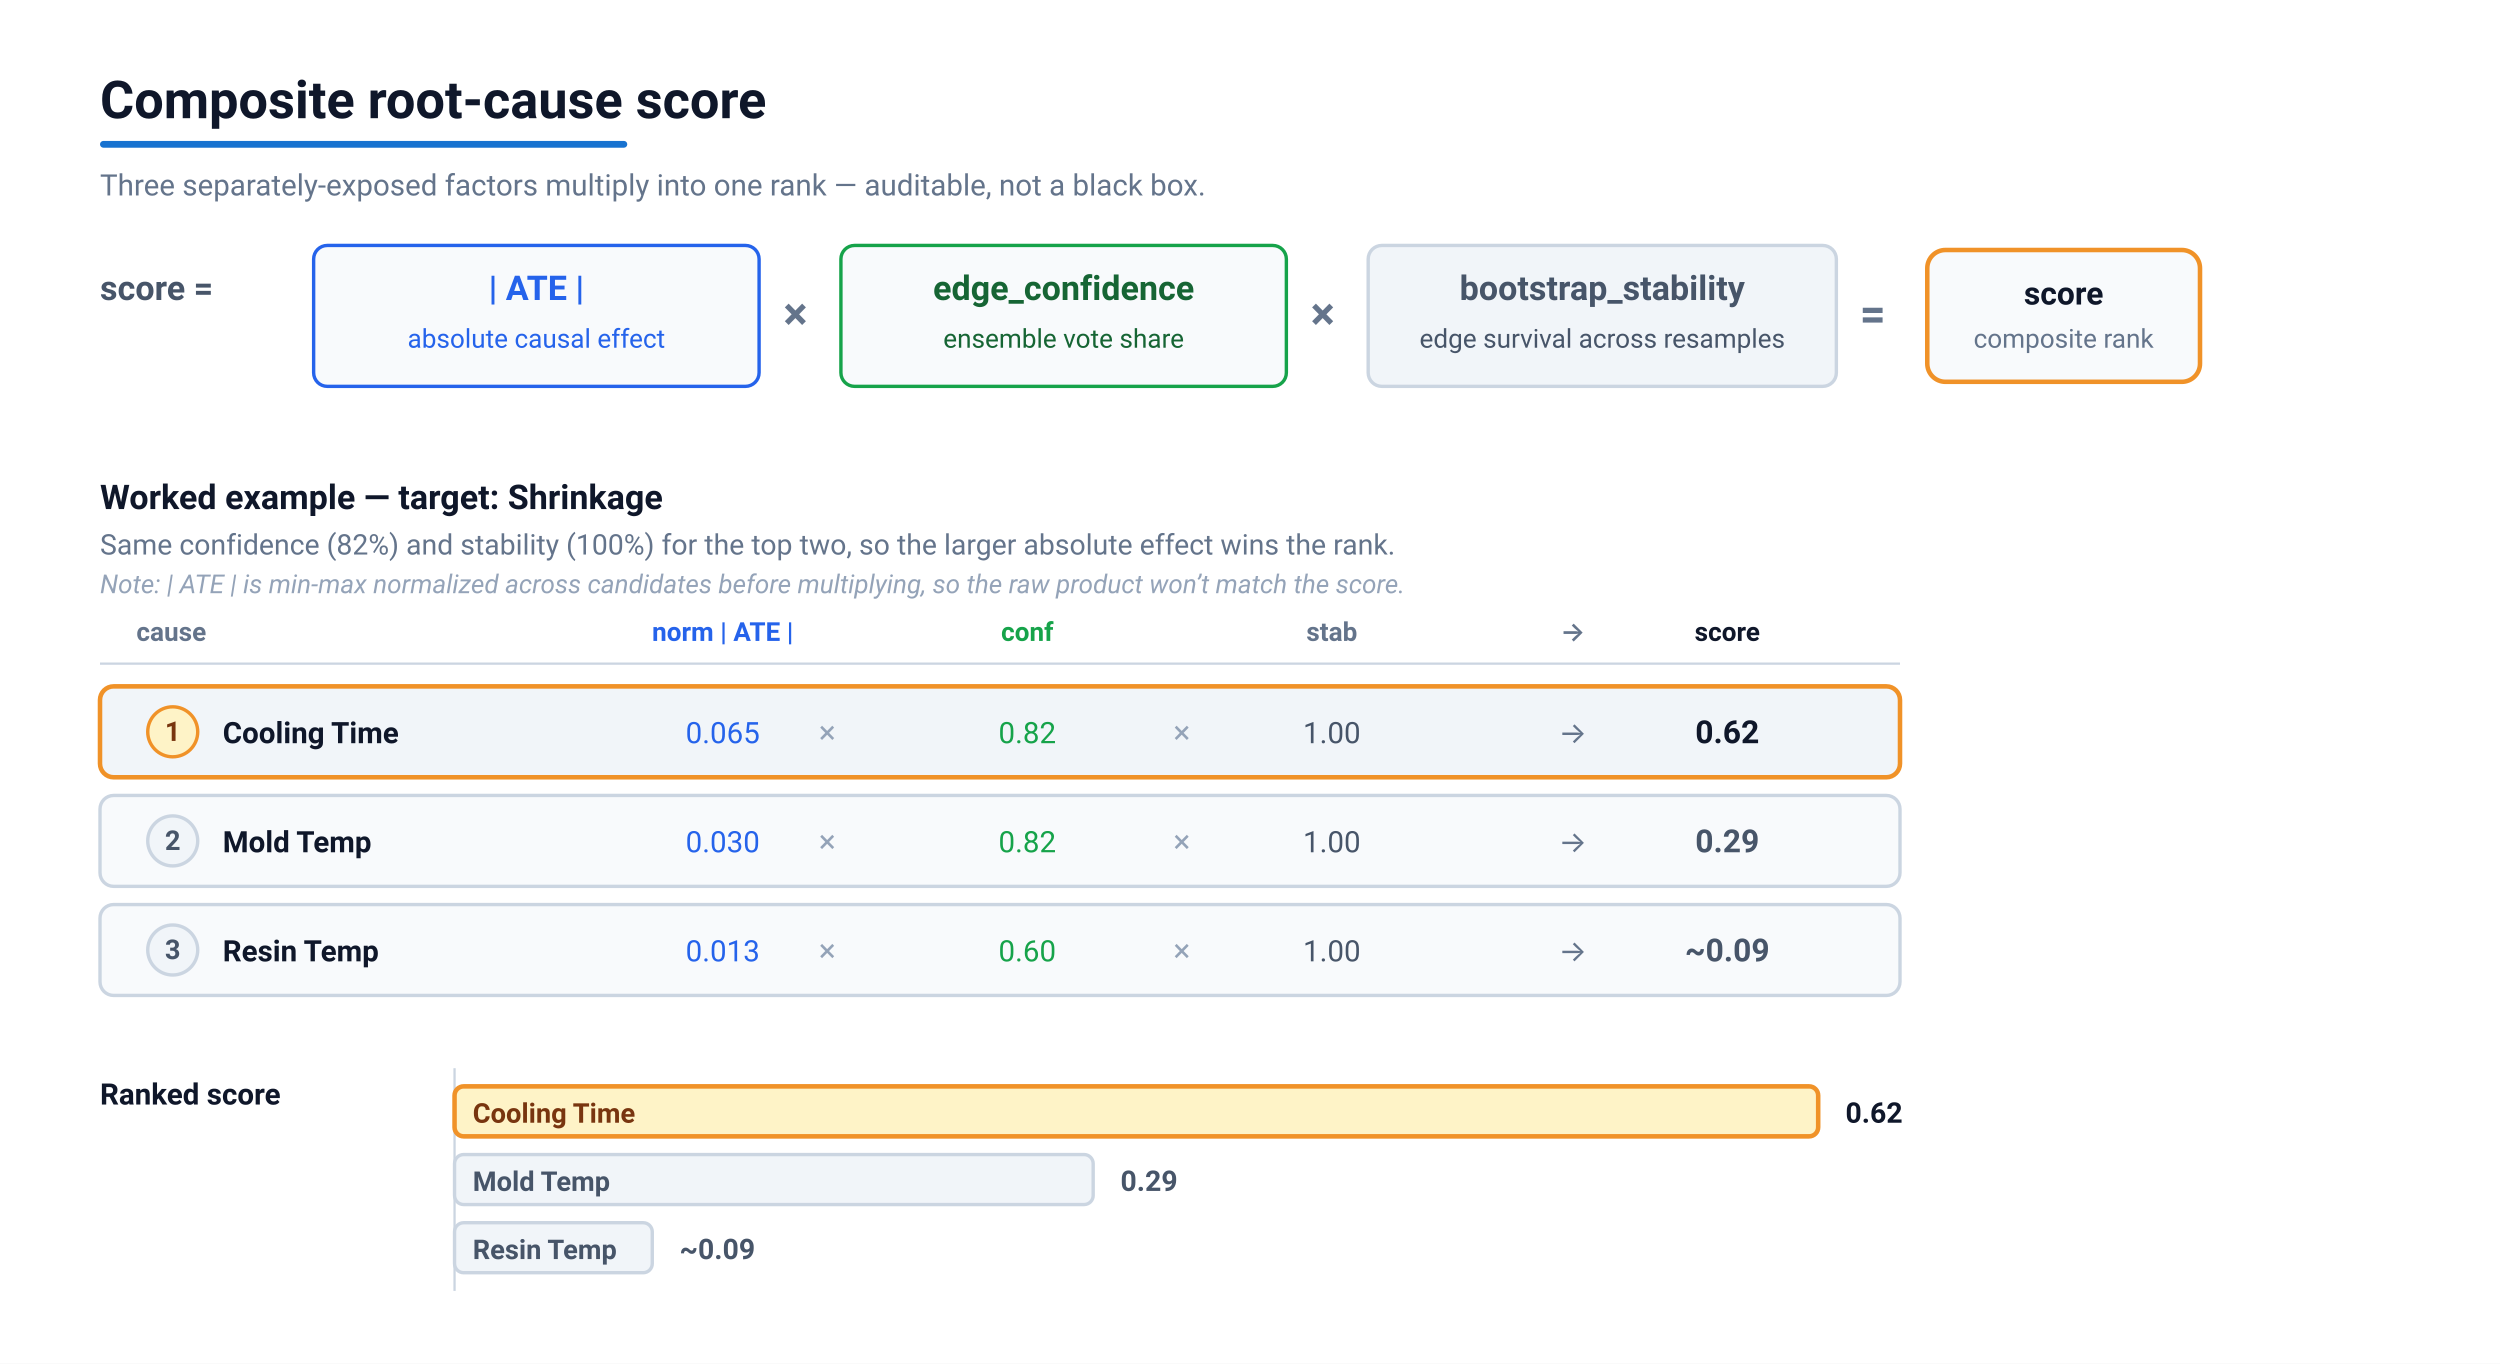
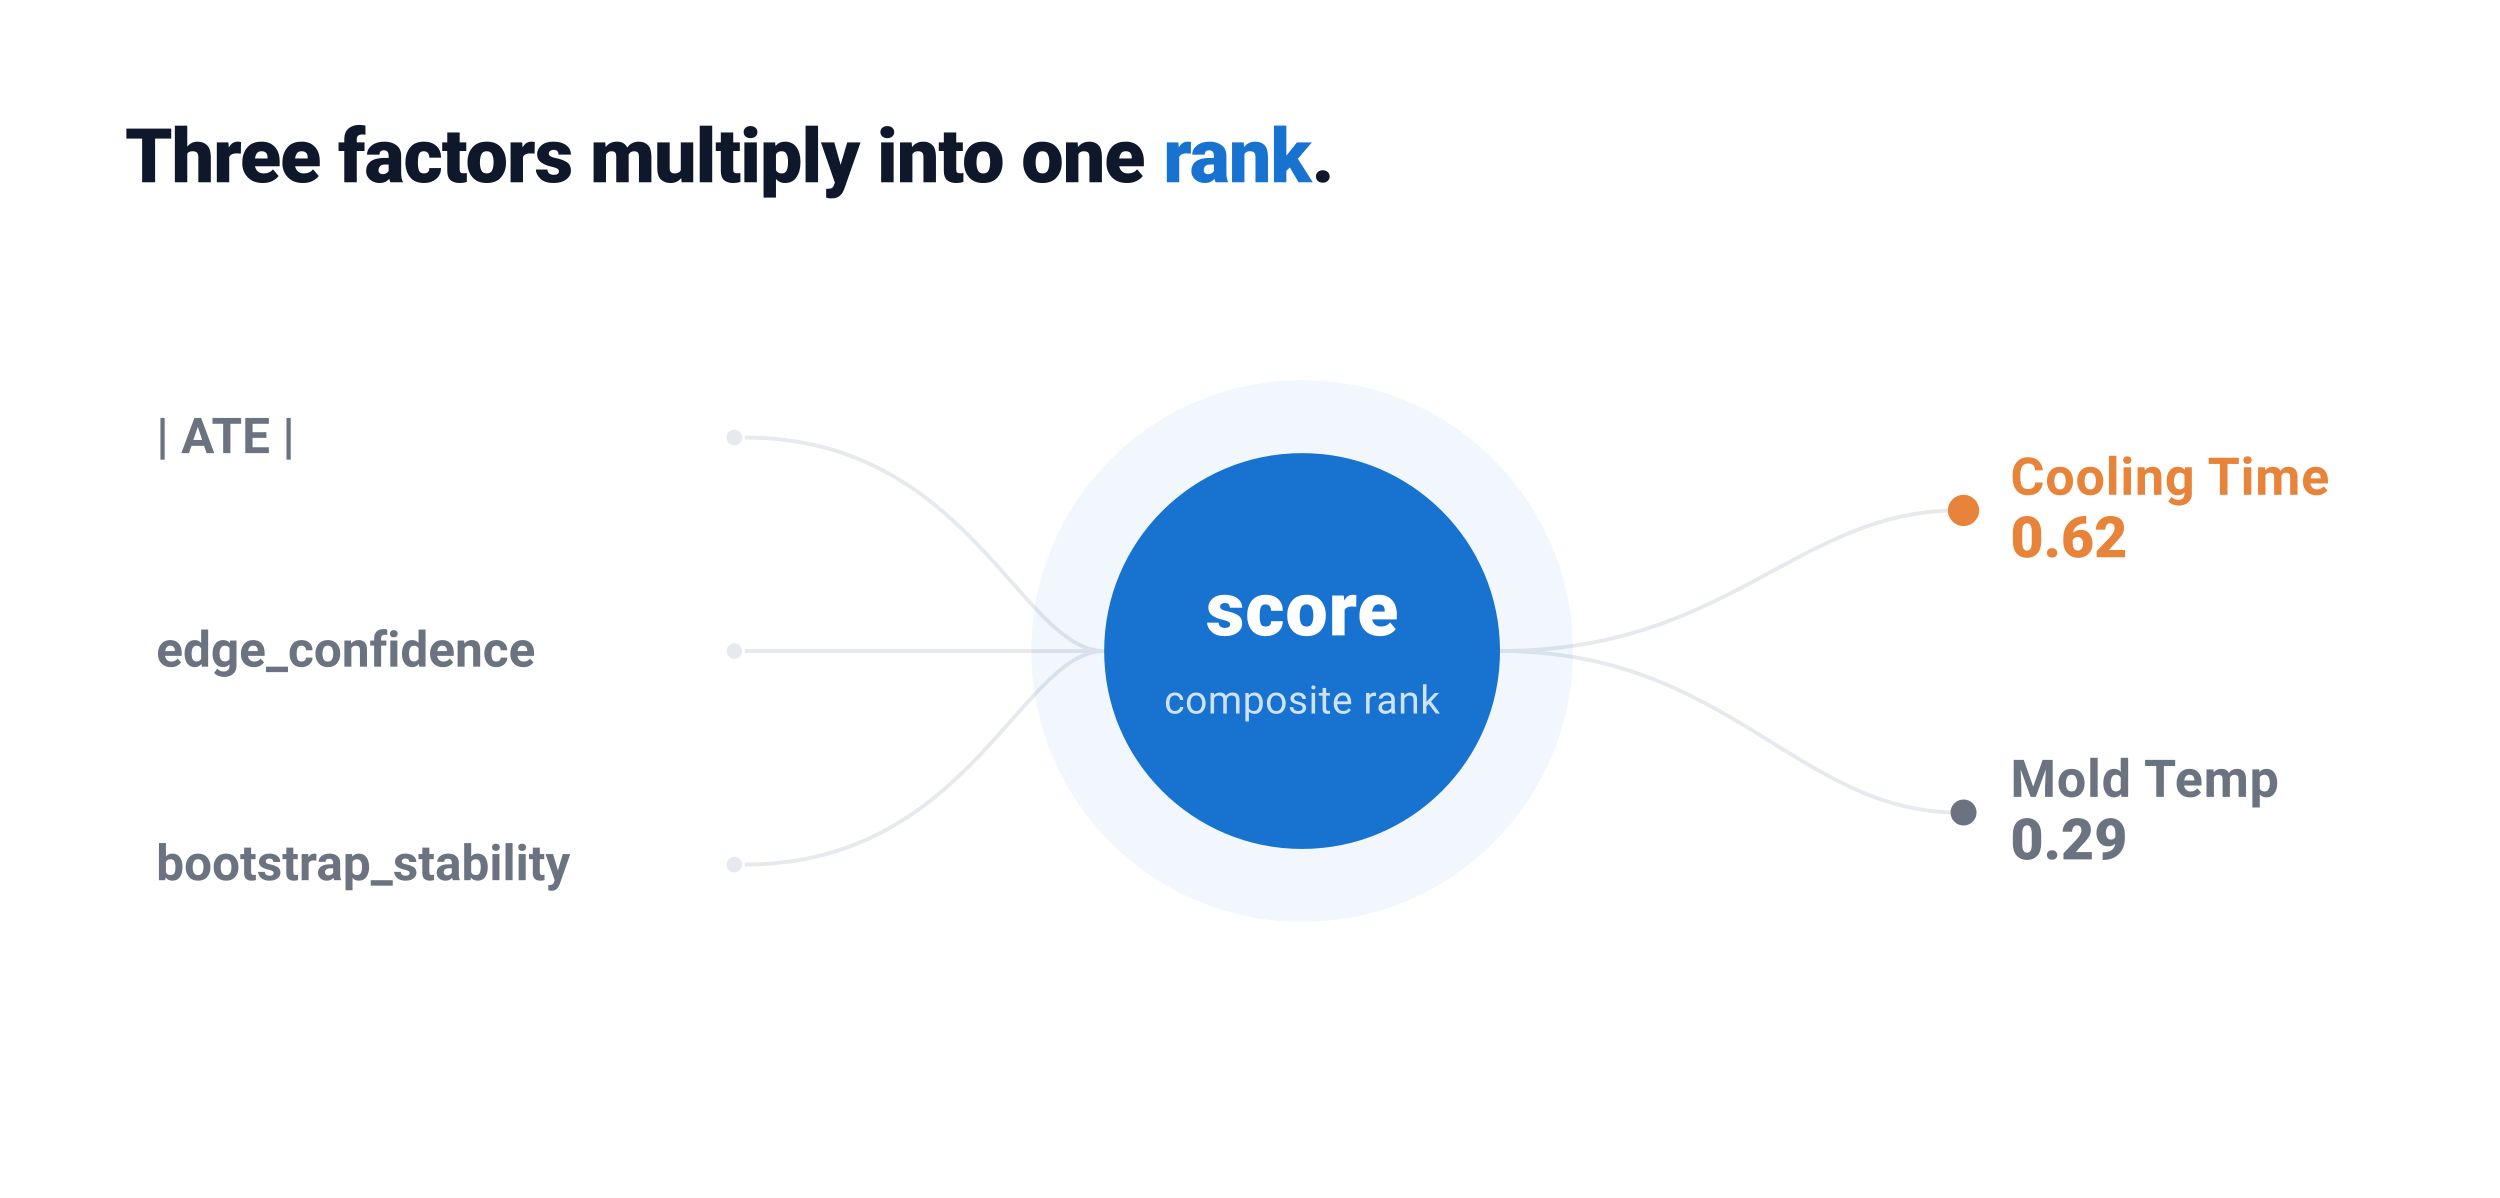
- <svg xmlns="http://www.w3.org/2000/svg" viewBox="0 0 1100 600" font-family="ui-sans-serif, system-ui, -apple-system, 'Segoe UI', Roboto, sans-serif">
-   <defs>
-     <marker id="arrow" viewBox="0 0 10 8" refX="9" refY="4" markerWidth="10" markerHeight="8" orient="auto-start-reverse">
-       <path d="M0 0 L10 4 L0 8 z" fill="#64748b" />
-     </marker>
-   </defs>
-   <rect width="1100" height="600" fill="#ffffff" />
-   <text x="44" y="52" font-size="23" font-weight="700" fill="#0f172a">Composite root-cause score</text>
-   <rect x="44" y="62" width="232" height="3" rx="1.5" fill="#1772d0" />
-   <text x="44" y="86" font-size="13" fill="#64748b">Three separately-exposed factors multiply into one rank — auditable, not a black box.</text>
-   <text x="44" y="132" font-size="15" font-weight="600" fill="#475569">score  =</text>
-   <rect x="138" y="108" width="196" height="62" rx="6" fill="#f8fafc" stroke="#2563eb" stroke-width="1.5" />
-   <text x="236" y="132" text-anchor="middle" font-size="15" font-weight="700" fill="#2563eb">| ATE |</text>
-   <text x="236" y="153" text-anchor="middle" font-size="11.5" fill="#2563eb">absolute causal effect</text>
-   <text x="350" y="145" text-anchor="middle" font-size="20" font-weight="700" fill="#64748b">×</text>
-   <rect x="370" y="108" width="196" height="62" rx="6" fill="#f8fafc" stroke="#16a34a" stroke-width="1.5" />
-   <text x="468" y="132" text-anchor="middle" font-size="15" font-weight="700" fill="#166534">edge_confidence</text>
-   <text x="468" y="153" text-anchor="middle" font-size="11.5" fill="#166534">ensemble vote share</text>
-   <text x="582" y="145" text-anchor="middle" font-size="20" font-weight="700" fill="#64748b">×</text>
-   <rect x="602" y="108" width="206" height="62" rx="6" fill="#f1f5f9" stroke="#cbd5e1" stroke-width="1.5" />
-   <text x="705" y="132" text-anchor="middle" font-size="15" font-weight="700" fill="#475569">bootstrap_stability</text>
-   <text x="705" y="153" text-anchor="middle" font-size="11.5" fill="#475569">edge survival across resamples</text>
-   <text x="824" y="145" text-anchor="middle" font-size="20" font-weight="700" fill="#64748b">=</text>
-   <rect x="848" y="110" width="120" height="58" rx="8" fill="#f8fafc" stroke="#f09228" stroke-width="2" />
-   <text x="908" y="134" text-anchor="middle" font-size="14" font-weight="700" fill="#0f172a">score</text>
-   <text x="908" y="153" text-anchor="middle" font-size="11.5" fill="#64748b">composite rank</text>
-   <text x="44" y="224" font-size="15" font-weight="700" fill="#0f172a">Worked example — target: Shrinkage</text>
-   <text x="44" y="244" font-size="12.5" fill="#64748b">Same confidence (82%) and stability (100%) for the top two, so the larger absolute effect wins the rank.</text>
-   <text x="44" y="261" font-size="11.5" font-style="italic" fill="#94a3b8">Note: | ATE | is min-max normalized across candidates before multiplying, so the raw product won’t match the score.</text>
-   <text x="60" y="282" font-size="11.5" font-weight="600" fill="#64748b">cause</text>
-   <text x="318" y="282" text-anchor="middle" font-size="11.5" font-weight="600" fill="#2563eb">norm | ATE |</text>
-   <text x="452" y="282" text-anchor="middle" font-size="11.5" font-weight="600" fill="#16a34a">conf</text>
-   <text x="586" y="282" text-anchor="middle" font-size="11.5" font-weight="600" fill="#64748b">stab</text>
-   <text x="692" y="282" text-anchor="middle" font-size="11.5" font-weight="600" fill="#64748b">→</text>
-   <text x="760" y="282" text-anchor="middle" font-size="11.5" font-weight="600" fill="#0f172a">score</text>
-   <line x1="44" y1="292" x2="836" y2="292" stroke="#cbd5e1" stroke-width="1" />
-   <rect x="44" y="302" width="792" height="40" rx="6" fill="#f1f5f9" stroke="#f09228" stroke-width="2" />
-   <circle cx="76" cy="322" r="11" fill="#fef3c7" stroke="#f09228" stroke-width="1.5" />
-   <text x="76" y="326" text-anchor="middle" font-size="12" font-weight="700" fill="#78350f">1</text>
-   <text x="98" y="327" font-size="13" font-weight="700" fill="#0f172a">Cooling Time</text>
-   <text x="318" y="327" text-anchor="middle" font-size="13" fill="#2563eb">0.065</text>
-   <text x="364" y="327" text-anchor="middle" font-size="14" fill="#94a3b8">×</text>
-   <text x="452" y="327" text-anchor="middle" font-size="13" fill="#16a34a">0.82</text>
-   <text x="520" y="327" text-anchor="middle" font-size="14" fill="#94a3b8">×</text>
-   <text x="586" y="327" text-anchor="middle" font-size="13" fill="#475569">1.00</text>
-   <text x="692" y="327" text-anchor="middle" font-size="13" fill="#64748b">→</text>
-   <text x="760" y="327" text-anchor="middle" font-size="14" font-weight="700" fill="#0f172a">0.62</text>
-   <rect x="44" y="350" width="792" height="40" rx="6" fill="#f8fafc" stroke="#cbd5e1" stroke-width="1.5" />
-   <circle cx="76" cy="370" r="11" fill="#f1f5f9" stroke="#cbd5e1" stroke-width="1.5" />
-   <text x="76" y="374" text-anchor="middle" font-size="12" font-weight="700" fill="#475569">2</text>
-   <text x="98" y="375" font-size="13" font-weight="600" fill="#0f172a">Mold Temp</text>
-   <text x="318" y="375" text-anchor="middle" font-size="13" fill="#2563eb">0.030</text>
-   <text x="364" y="375" text-anchor="middle" font-size="14" fill="#94a3b8">×</text>
-   <text x="452" y="375" text-anchor="middle" font-size="13" fill="#16a34a">0.82</text>
-   <text x="520" y="375" text-anchor="middle" font-size="14" fill="#94a3b8">×</text>
-   <text x="586" y="375" text-anchor="middle" font-size="13" fill="#475569">1.00</text>
-   <text x="692" y="375" text-anchor="middle" font-size="13" fill="#64748b">→</text>
-   <text x="760" y="375" text-anchor="middle" font-size="14" font-weight="700" fill="#475569">0.29</text>
-   <rect x="44" y="398" width="792" height="40" rx="6" fill="#f8fafc" stroke="#cbd5e1" stroke-width="1.5" />
-   <circle cx="76" cy="418" r="11" fill="#f1f5f9" stroke="#cbd5e1" stroke-width="1.5" />
-   <text x="76" y="422" text-anchor="middle" font-size="12" font-weight="700" fill="#475569">3</text>
-   <text x="98" y="423" font-size="13" font-weight="600" fill="#0f172a">Resin Temp</text>
-   <text x="318" y="423" text-anchor="middle" font-size="13" fill="#2563eb">0.013</text>
-   <text x="364" y="423" text-anchor="middle" font-size="14" fill="#94a3b8">×</text>
-   <text x="452" y="423" text-anchor="middle" font-size="13" fill="#16a34a">0.60</text>
-   <text x="520" y="423" text-anchor="middle" font-size="14" fill="#94a3b8">×</text>
-   <text x="586" y="423" text-anchor="middle" font-size="13" fill="#475569">1.00</text>
-   <text x="692" y="423" text-anchor="middle" font-size="13" fill="#64748b">→</text>
-   <text x="760" y="423" text-anchor="middle" font-size="14" font-weight="700" fill="#475569">~0.09</text>
-   <text x="44" y="486" font-size="13" font-weight="700" fill="#0f172a">Ranked score</text>
-   <line x1="200" y1="470" x2="200" y2="568" stroke="#cbd5e1" stroke-width="1" />
-   <rect x="200" y="478" width="600" height="22" rx="4" fill="#fef3c7" stroke="#f09228" stroke-width="2" />
-   <text x="208" y="494" font-size="12" font-weight="700" fill="#78350f">Cooling Time</text>
-   <text x="812" y="494" font-size="12.5" font-weight="700" fill="#0f172a">0.62</text>
-   <rect x="200" y="508" width="281" height="22" rx="4" fill="#f1f5f9" stroke="#cbd5e1" stroke-width="1.5" />
-   <text x="208" y="524" font-size="12" font-weight="600" fill="#475569">Mold Temp</text>
-   <text x="493" y="524" font-size="12.5" font-weight="700" fill="#475569">0.29</text>
-   <rect x="200" y="538" width="87" height="22" rx="4" fill="#f1f5f9" stroke="#cbd5e1" stroke-width="1.5" />
-   <text x="208" y="554" font-size="12" font-weight="600" fill="#475569">Resin Temp</text>
-   <text x="299" y="554" font-size="12.5" font-weight="700" fill="#475569">~0.09</text>
+ <svg xmlns="http://www.w3.org/2000/svg" viewBox="0 0 960 460" font-family="ui-sans-serif, system-ui, -apple-system, 'Segoe UI', Roboto, sans-serif">
+   <rect width="960" height="460" fill="#ffffff" />
+   <text x="48" y="70" font-size="29" font-weight="800" fill="#0f172a" letter-spacing="-0.4">Three factors multiply into one <tspan fill="#1772d0">rank</tspan>.</text>
+   <g stroke="#e6e9ee" stroke-width="1.5" fill="none">
+     <path d="M286 168 C 372 168, 392 250, 424 250" />
+     <path d="M286 250 C 372 250, 392 250, 424 250" />
+     <path d="M286 332 C 372 332, 392 250, 424 250" />
+   </g>
+   <g fill="#e6e9ee">
+     <circle cx="282" cy="168" r="3" />
+     <circle cx="282" cy="250" r="3" />
+     <circle cx="282" cy="332" r="3" />
+   </g>
+   <text x="60" y="174" font-size="19" font-weight="700" fill="#6b7280">| ATE |</text>
+   <text x="60" y="256" font-size="19" font-weight="700" fill="#6b7280">edge_confidence</text>
+   <text x="60" y="338" font-size="19" font-weight="700" fill="#6b7280">bootstrap_stability</text>
+   <g stroke="#e6e9ee" stroke-width="1.5" fill="none">
+     <path d="M576 250 C 664 250, 690 196, 752 196" />
+     <path d="M576 250 C 664 250, 690 312, 752 312" />
+   </g>
+   <circle cx="500" cy="250" r="104" fill="#1772d0" opacity="0.06" />
+   <circle cx="500" cy="250" r="76" fill="#1772d0" />
+   <text x="500" y="244" text-anchor="middle" font-size="29" font-weight="800" letter-spacing="0.3" fill="#ffffff">score</text>
+   <text x="500" y="274" text-anchor="middle" font-size="15" letter-spacing="0.2" fill="#cfe2f7">composite rank</text>
+   <circle cx="754" cy="196" r="6" fill="#e8833a" />
+   <text x="772" y="190" font-size="20" font-weight="700" fill="#e8833a" letter-spacing="0.3">Cooling Time</text>
+   <text x="772" y="214" font-size="22" font-weight="800" fill="#e8833a">0.62</text>
+   <circle cx="754" cy="312" r="5" fill="#6b7280" />
+   <text x="772" y="306" font-size="20" font-weight="600" fill="#6b7280" letter-spacing="0.3">Mold Temp</text>
+   <text x="772" y="330" font-size="22" font-weight="800" fill="#6b7280">0.29</text>
</svg>
